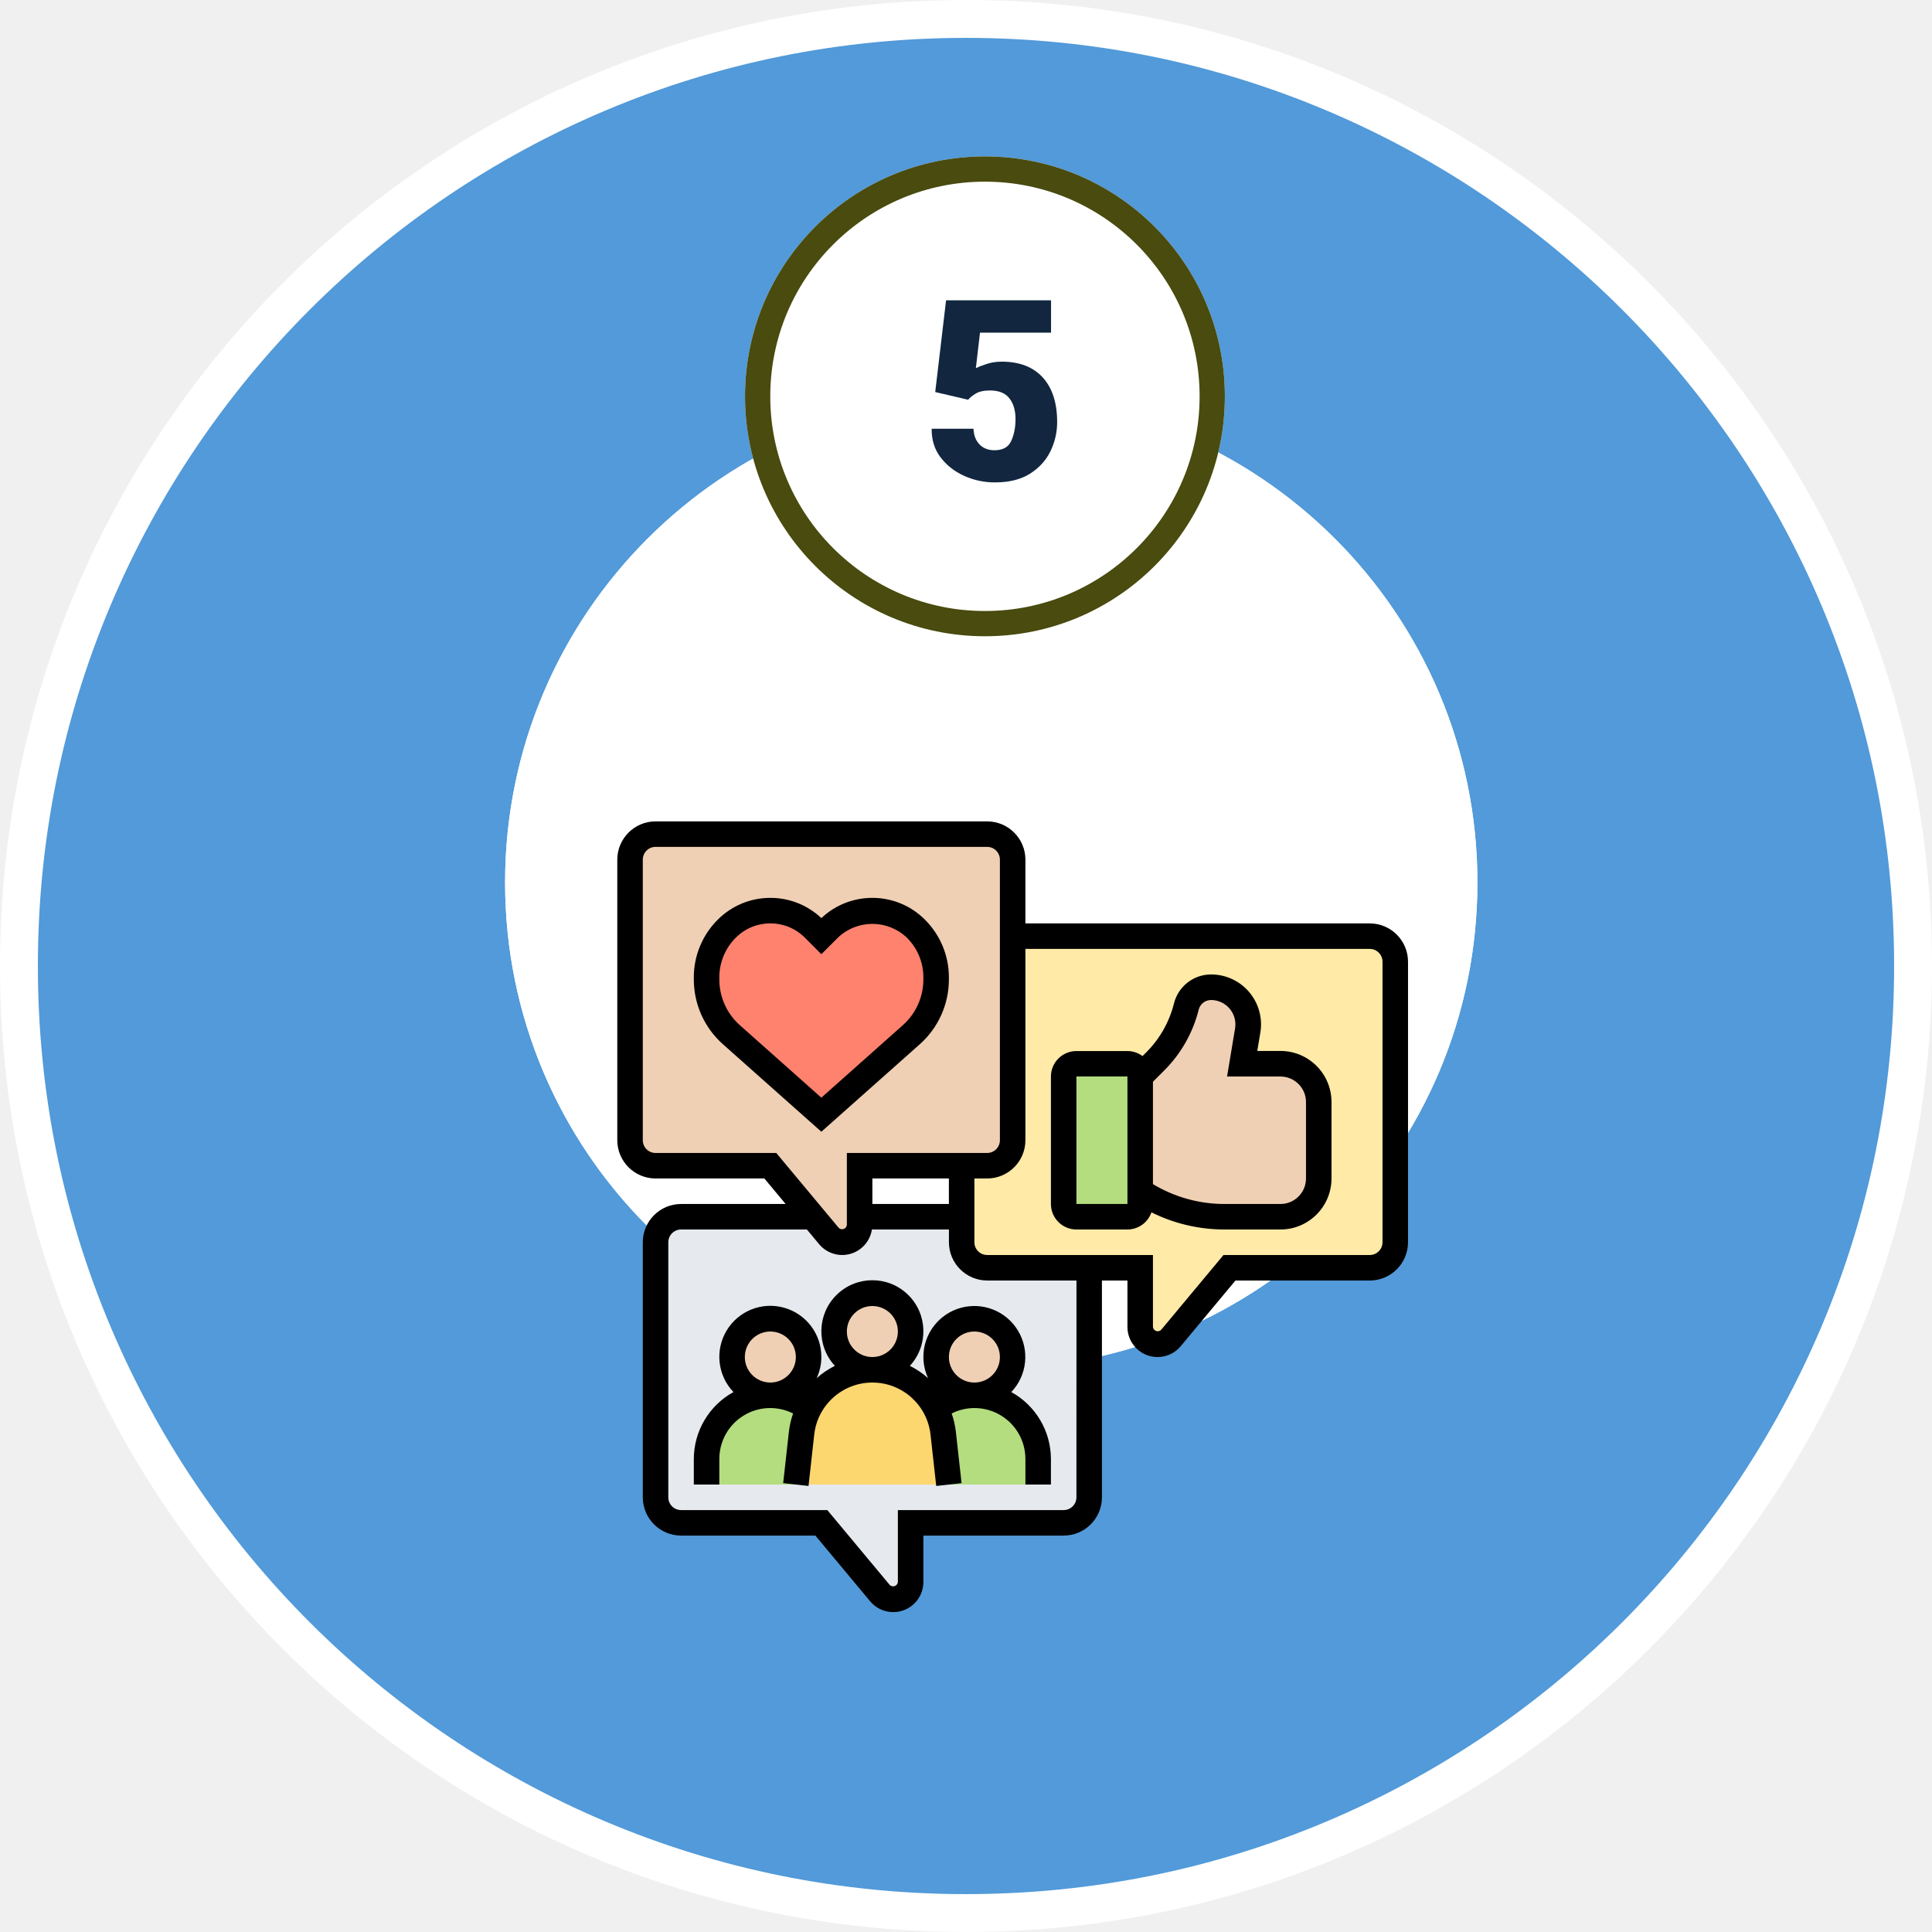
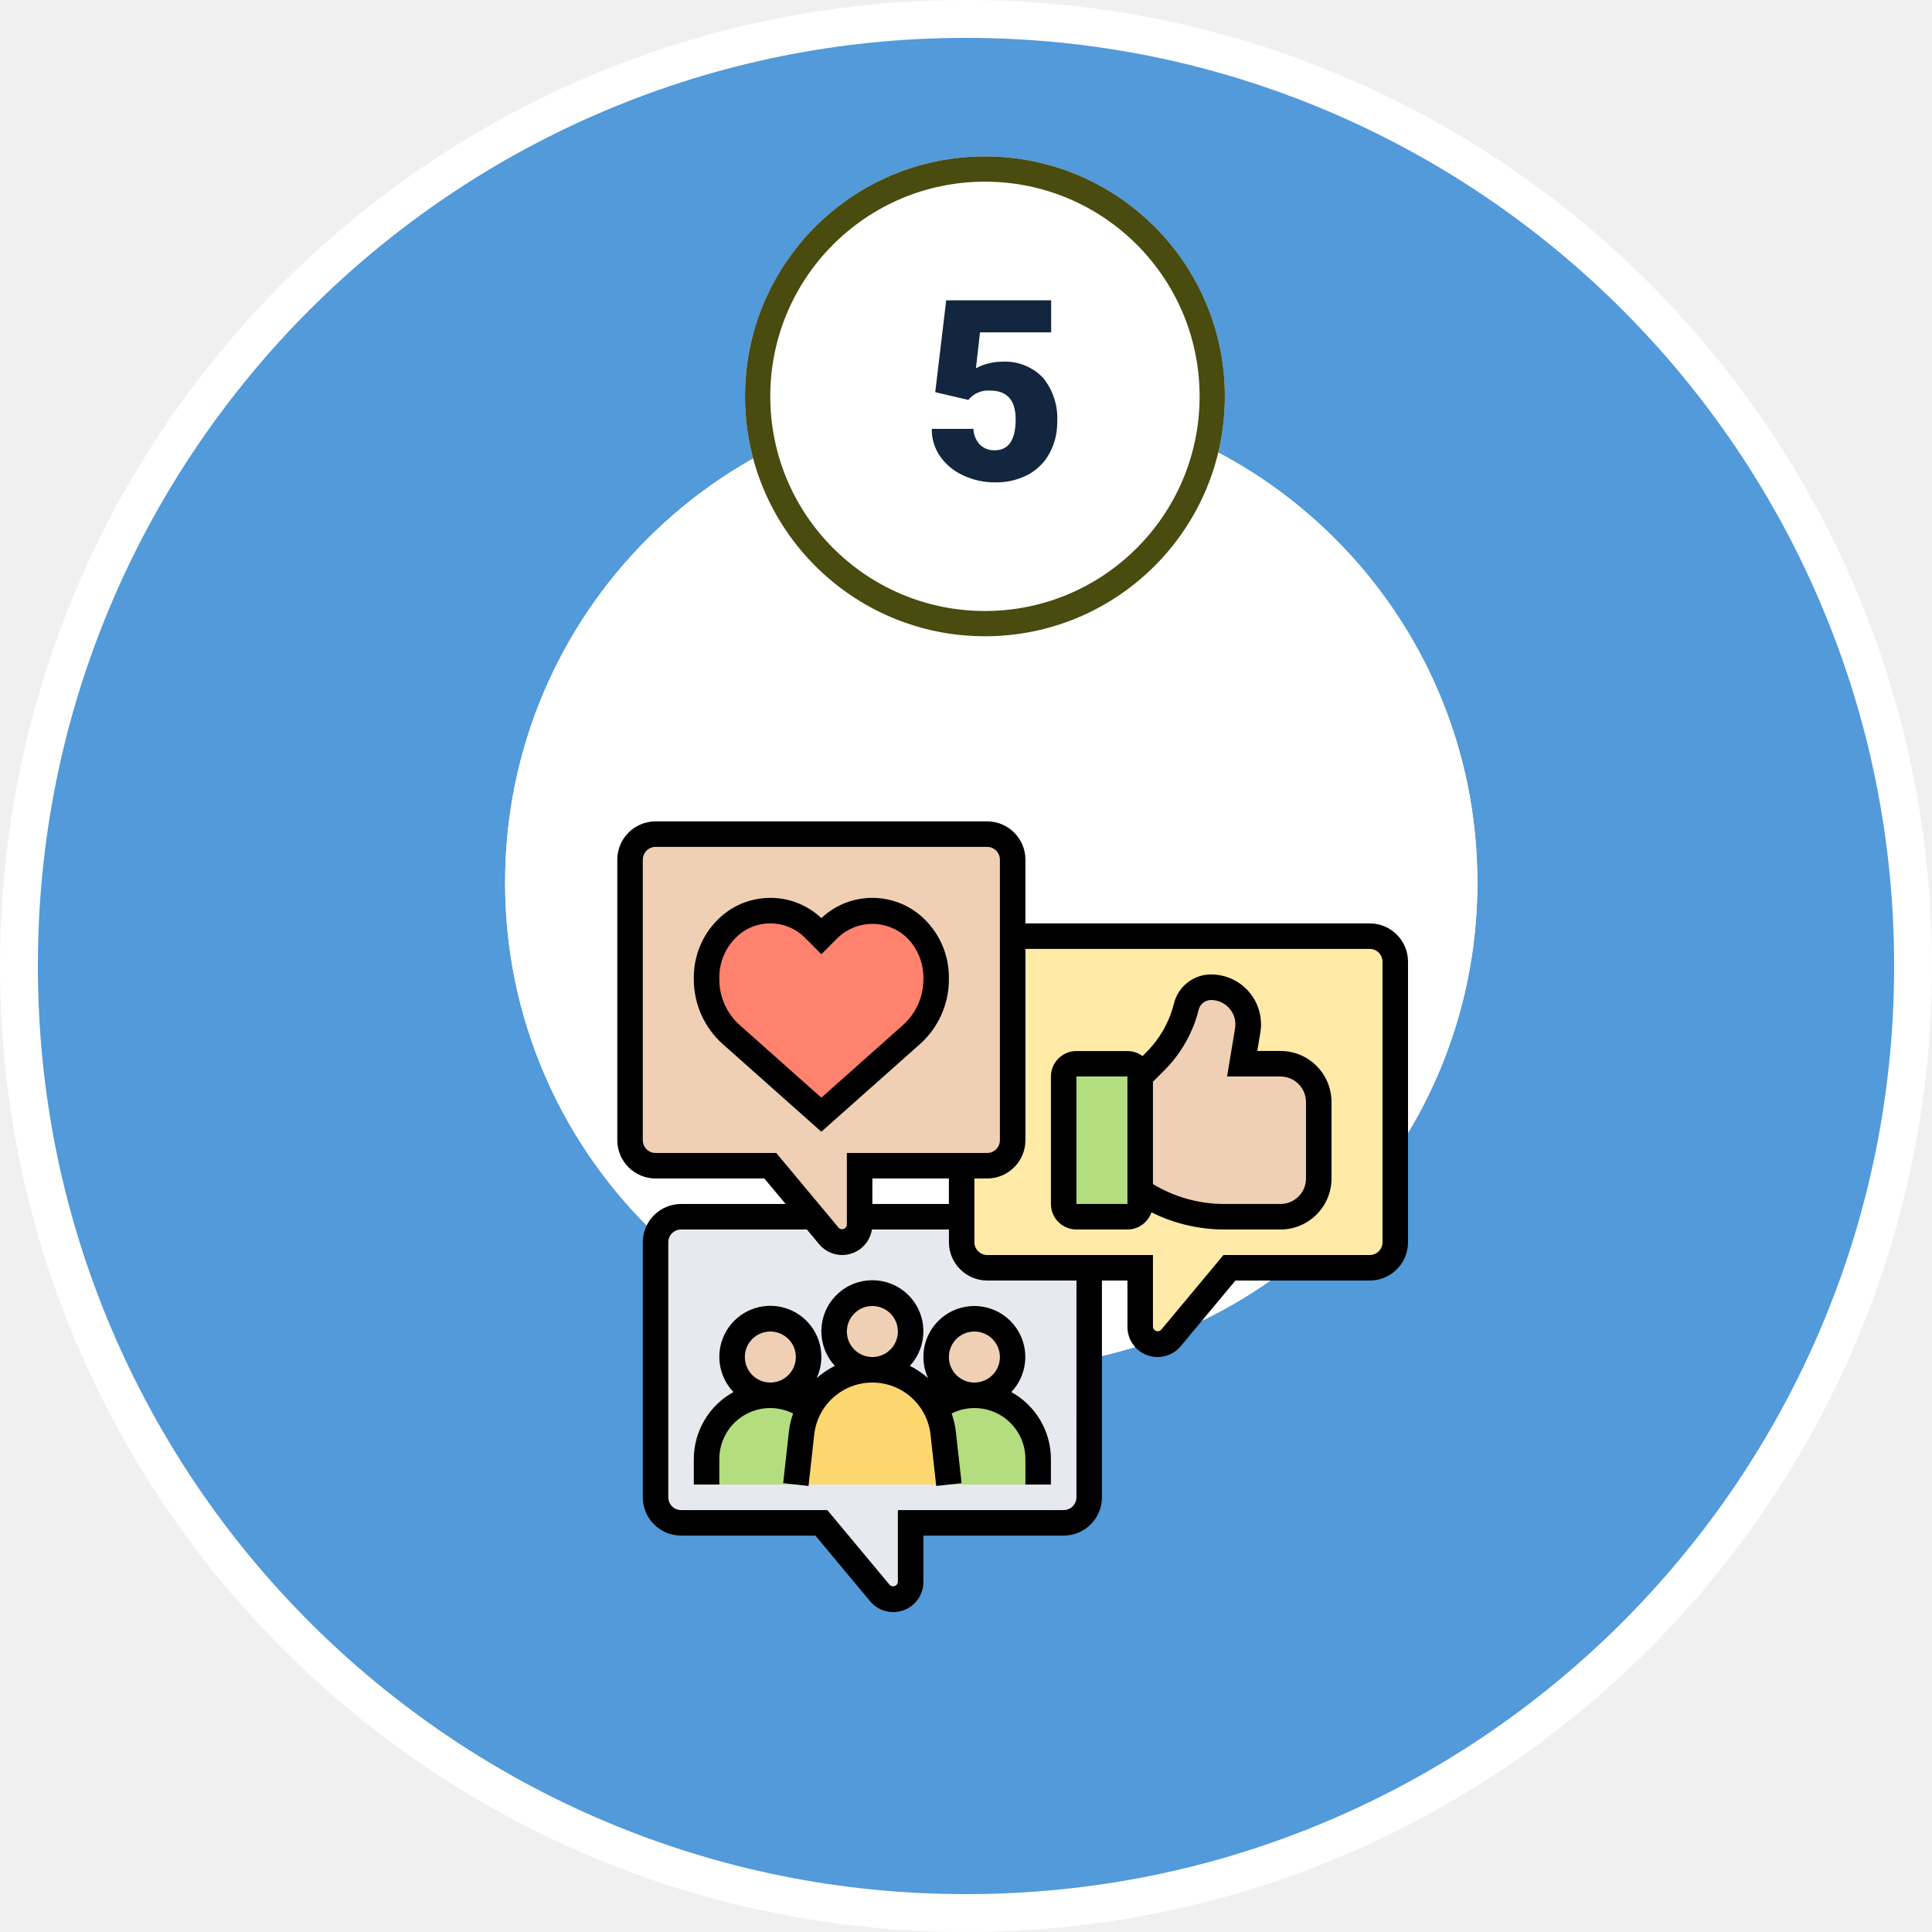
<svg xmlns="http://www.w3.org/2000/svg" width="153" height="153" viewBox="0 0 153 153">
  <g id="Grupo_72392" data-name="Grupo 72392" transform="translate(-1105 -1812)">
    <g id="Trazado_127749" data-name="Trazado 127749" transform="translate(1105 1812)" fill="#529ad9">
      <path d="M 76.5 151.5 C 66.374 151.5 56.552 149.517 47.307 145.607 C 42.863 143.727 38.577 141.401 34.568 138.692 C 30.596 136.009 26.861 132.927 23.467 129.533 C 20.073 126.139 16.991 122.404 14.308 118.432 C 11.599 114.423 9.273 110.137 7.393 105.693 C 3.483 96.448 1.5 86.626 1.5 76.5 C 1.5 66.374 3.483 56.552 7.393 47.307 C 9.273 42.863 11.599 38.577 14.308 34.568 C 16.991 30.596 20.073 26.861 23.467 23.467 C 26.861 20.073 30.596 16.991 34.568 14.308 C 38.577 11.599 42.863 9.273 47.307 7.393 C 56.552 3.483 66.374 1.5 76.5 1.5 C 86.626 1.5 96.448 3.483 105.693 7.393 C 110.137 9.273 114.423 11.599 118.432 14.308 C 122.404 16.991 126.139 20.073 129.533 23.467 C 132.927 26.861 136.009 30.596 138.692 34.568 C 141.401 38.577 143.727 42.863 145.607 47.307 C 149.517 56.552 151.5 66.374 151.5 76.5 C 151.5 86.626 149.517 96.448 145.607 105.693 C 143.727 110.137 141.401 114.423 138.692 118.432 C 136.009 122.404 132.927 126.139 129.533 129.533 C 126.139 132.927 122.404 136.009 118.432 138.692 C 114.423 141.401 110.137 143.727 105.693 145.607 C 96.448 149.517 86.626 151.5 76.5 151.5 Z" stroke="none" />
      <path d="M 76.5 3 C 66.576 3 56.951 4.943 47.891 8.775 C 43.537 10.617 39.337 12.896 35.408 15.551 C 31.515 18.181 27.854 21.201 24.528 24.528 C 21.201 27.854 18.181 31.515 15.551 35.408 C 12.896 39.337 10.617 43.537 8.775 47.891 C 4.943 56.951 3 66.576 3 76.5 C 3 86.424 4.943 96.049 8.775 105.109 C 10.617 109.463 12.896 113.663 15.551 117.592 C 18.181 121.485 21.201 125.146 24.528 128.472 C 27.854 131.799 31.515 134.819 35.408 137.449 C 39.337 140.104 43.537 142.383 47.891 144.225 C 56.951 148.057 66.576 150 76.5 150 C 86.424 150 96.049 148.057 105.109 144.225 C 109.463 142.383 113.663 140.104 117.592 137.449 C 121.485 134.819 125.146 131.799 128.472 128.472 C 131.799 125.146 134.819 121.485 137.449 117.592 C 140.104 113.663 142.383 109.463 144.225 105.109 C 148.057 96.049 150 86.424 150 76.5 C 150 66.576 148.057 56.951 144.225 47.891 C 142.383 43.537 140.104 39.337 137.449 35.408 C 134.819 31.515 131.799 27.854 128.472 24.528 C 125.146 21.201 121.485 18.181 117.592 15.551 C 113.663 12.896 109.463 10.617 105.109 8.775 C 96.049 4.943 86.424 3 76.5 3 M 76.5 0 C 118.75 0 153 34.25 153 76.5 C 153 118.75 118.75 153 76.5 153 C 34.25 153 0 118.75 0 76.5 C 0 34.25 34.25 0 76.5 0 Z" stroke="none" fill="#fff" />
    </g>
    <g id="Grupo_68500" data-name="Grupo 68500" transform="translate(72 -622)">
      <g id="Grupo_68491" data-name="Grupo 68491" transform="translate(149 -22)">
        <g id="Rectángulo_7794" data-name="Rectángulo 7794" transform="translate(924 2487.387)" fill="#fff" stroke="#fff" stroke-width="2">
          <rect width="77" height="77" rx="38.5" stroke="none" />
          <rect x="1" y="1" width="75" height="75" rx="37.5" fill="none" />
        </g>
        <g id="Grupo_68490" data-name="Grupo 68490" transform="translate(576 1165.387)">
          <g id="Elipse_4859" data-name="Elipse 4859" transform="translate(367 1303)" fill="#fff" stroke="#494b0f" stroke-width="2">
            <circle cx="19" cy="19" r="19" stroke="none" />
            <circle cx="19" cy="19" r="18" fill="none" />
          </g>
        </g>
-         <text id="_5" data-name="5" transform="translate(957 2494)" fill="#12263f" font-size="20" font-family="Roboto-Black, Roboto" font-weight="800">
-           <tspan x="0" y="0">5</tspan>
-         </text>
+         <path id="Trazado_130614" data-name="Trazado 130614" d="M1.064-6.945l.869-7.273h8.311v2.539H4.609L4.287-8.836A3.882,3.882,0,0,1,5.21-9.2a4.211,4.211,0,0,1,1.118-.157A4.171,4.171,0,0,1,9.585-8.1,5.055,5.055,0,0,1,10.723-4.58a5.046,5.046,0,0,1-.61,2.476A4.2,4.2,0,0,1,8.4-.4,5.411,5.411,0,0,1,5.791.2a5.822,5.822,0,0,1-2.51-.551A4.5,4.5,0,0,1,1.445-1.868,3.675,3.675,0,0,1,.791-4.039h3.3A1.867,1.867,0,0,0,4.59-2.8a1.581,1.581,0,0,0,1.182.458q1.66,0,1.66-2.456Q7.432-7.07,5.4-7.07a2.027,2.027,0,0,0-1.719.741Z" transform="translate(957 2494)" fill="#12263f" />
        <g id="medios-de-comunicacion-social" transform="translate(931.885 2520.047)">
          <g id="Grupo_68488" data-name="Grupo 68488" transform="translate(2.01 2.01)">
            <g id="Grupo_68476" data-name="Grupo 68476" transform="translate(2.02 30.3)">
              <path id="Trazado_127700" data-name="Trazado 127700" d="M24.2,56.24v4.686a1.377,1.377,0,0,1-2.434.879L17.13,56.24H6.02A2.026,2.026,0,0,1,4,54.22V34.02A2.026,2.026,0,0,1,6.02,32H16.453l1.273,1.525a1.377,1.377,0,0,0,2.434-.879V32h8.08v2.02a2.026,2.026,0,0,0,2.02,2.02h8.08V54.22a2.026,2.026,0,0,1-2.02,2.02Z" transform="translate(-4 -32)" fill="#e6e9ed" />
            </g>
            <g id="Grupo_68477" data-name="Grupo 68477" transform="translate(26.26 8.08)">
              <path id="Trazado_127701" data-name="Trazado 127701" d="M30.02,28.18a2.026,2.026,0,0,0,2.02-2.02V10H60.32a2.026,2.026,0,0,1,2.02,2.02V34.24a2.026,2.026,0,0,1-2.02,2.02H49.21l-4.636,5.565a1.377,1.377,0,0,1-2.434-.879V36.26H30.02A2.026,2.026,0,0,1,28,34.24V28.18Z" transform="translate(-28 -10)" fill="#ffeaa7" />
            </g>
            <g id="Grupo_68478" data-name="Grupo 68478" transform="translate(0)">
              <path id="Trazado_127702" data-name="Trazado 127702" d="M32.3,10.08V26.24a2.026,2.026,0,0,1-2.02,2.02H20.18v4.686a1.377,1.377,0,0,1-2.434.879L16.473,32.3,13.11,28.26H4.02A2.026,2.026,0,0,1,2,26.24V4.02A2.026,2.026,0,0,1,4.02,2H30.28A2.026,2.026,0,0,1,32.3,4.02Z" transform="translate(-2 -2)" fill="#f0d0b4" />
            </g>
            <g id="Grupo_68479" data-name="Grupo 68479" transform="translate(6.06 44.44)">
              <path id="Trazado_127703" data-name="Trazado 127703" d="M16.11,47.04A5.59,5.59,0,0,0,15.525,49l-.454,4.07H8V51.05A5.052,5.052,0,0,1,13.05,46a4.976,4.976,0,0,1,3.06,1.04Z" transform="translate(-8 -46)" fill="#b4dd7f" />
            </g>
            <g id="Grupo_68480" data-name="Grupo 68480" transform="translate(24.21 44.44)">
              <path id="Trazado_127704" data-name="Trazado 127704" d="M34.08,51.05v2.02H27.01L26.556,49a5.59,5.59,0,0,0-.586-1.959A4.976,4.976,0,0,1,29.03,46a5.035,5.035,0,0,1,5.05,5.05Z" transform="translate(-25.97 -46)" fill="#b4dd7f" />
            </g>
            <g id="Grupo_68481" data-name="Grupo 68481" transform="translate(13.13 42.42)">
              <path id="Trazado_127705" data-name="Trazado 127705" d="M26.666,49.02l.455,4.07H15l.455-4.07A5.624,5.624,0,0,1,21.06,44a5.681,5.681,0,0,1,3.767,1.434A5.982,5.982,0,0,1,26.08,47.06,5.59,5.59,0,0,1,26.666,49.02Z" transform="translate(-15 -44)" fill="#fcd770" />
            </g>
            <g id="Grupo_68482" data-name="Grupo 68482" transform="translate(24.017 38.198)">
              <circle id="Elipse_4894" data-name="Elipse 4894" cx="3.229" cy="3.229" r="3.229" transform="translate(0 0)" fill="#f0d0b4" />
            </g>
            <g id="Grupo_68483" data-name="Grupo 68483" transform="translate(15.944 36.584)">
              <ellipse id="Elipse_4895" data-name="Elipse 4895" cx="3.229" cy="2.826" rx="3.229" ry="2.826" transform="translate(0 0)" fill="#f0d0b4" />
            </g>
            <g id="Grupo_68484" data-name="Grupo 68484" transform="translate(7.87 38.198)">
              <circle id="Elipse_4896" data-name="Elipse 4896" cx="3.229" cy="3.229" r="3.229" transform="translate(0 0)" fill="#f0d0b4" />
            </g>
            <g id="Grupo_68485" data-name="Grupo 68485" transform="translate(6.06 6.06)">
              <path id="Trazado_127706" data-name="Trazado 127706" d="M26.18,13.292v.162a5.88,5.88,0,0,1-1.959,4.373L17.09,24.16,9.959,17.827A5.88,5.88,0,0,1,8,13.454v-.162A5.475,5.475,0,0,1,9.606,9.424a4.877,4.877,0,0,1,6.888,0l.6.6.6-.6a4.877,4.877,0,0,1,6.888,0A5.475,5.475,0,0,1,26.18,13.292Z" transform="translate(-8 -8)" fill="#ff826e" />
            </g>
            <g id="Grupo_68486" data-name="Grupo 68486" transform="translate(34.34 18.18)">
              <path id="Trazado_127707" data-name="Trazado 127707" d="M42.06,30.1v1.01a1.013,1.013,0,0,1-1.01,1.01H37.01A1.013,1.013,0,0,1,36,31.11V21.01A1.013,1.013,0,0,1,37.01,20h4.04a1.013,1.013,0,0,1,1.01,1.01Z" transform="translate(-36 -20)" fill="#b4dd7f" />
            </g>
            <g id="Grupo_68487" data-name="Grupo 68487" transform="translate(40.4 12.12)">
              <path id="Trazado_127708" data-name="Trazado 127708" d="M56.14,23.09v6.06a3.026,3.026,0,0,1-3.03,3.03H48.676A12.063,12.063,0,0,1,42,30.16V21.07l1.2-1.2a9.379,9.379,0,0,0,2.454-4.343A2.011,2.011,0,0,1,47.616,14a2.939,2.939,0,0,1,2.9,3.424L50.08,20.06h3.03a3.026,3.026,0,0,1,3.03,3.03Z" transform="translate(-42 -14)" fill="#f0d0b4" />
            </g>
          </g>
          <g id="Grupo_68489" data-name="Grupo 68489" transform="translate(1 1)">
            <path id="Trazado_127709" data-name="Trazado 127709" d="M27.2,13.463V13.3a6.434,6.434,0,0,0-1.9-4.58A5.887,5.887,0,0,0,17.1,8.6a5.887,5.887,0,0,0-8.2.119A6.434,6.434,0,0,0,7,13.3v.159a6.864,6.864,0,0,0,2.3,5.126l7.8,6.933,7.8-6.932a6.862,6.862,0,0,0,2.3-5.127ZM17.1,22.819,10.644,17.08A4.841,4.841,0,0,1,9.02,13.463V13.3a4.428,4.428,0,0,1,1.306-3.152,3.867,3.867,0,0,1,5.468,0L17.1,11.458l1.306-1.306a3.962,3.962,0,0,1,5.468,0A4.428,4.428,0,0,1,25.18,13.3v.159a4.843,4.843,0,0,1-1.624,3.617Z" transform="translate(-0.94 -0.94)" />
            <path id="Trazado_127710" data-name="Trazado 127710" d="M60.59,9.08H33.32V4.03A3.034,3.034,0,0,0,30.29,1H4.03A3.034,3.034,0,0,0,1,4.03V26.25a3.034,3.034,0,0,0,3.03,3.03h8.617l1.684,2.02H6.05a3.034,3.034,0,0,0-3.03,3.03v20.2a3.034,3.034,0,0,0,3.03,3.03H16.687l4.335,5.2a2.385,2.385,0,0,0,4.218-1.527V57.56H36.35a3.034,3.034,0,0,0,3.03-3.03V37.36H41.4v3.674a2.385,2.385,0,0,0,4.218,1.527l4.335-5.2H60.59a3.034,3.034,0,0,0,3.03-3.03V12.11a3.034,3.034,0,0,0-3.03-3.03Zm-47,18.18H4.03a1.011,1.011,0,0,1-1.01-1.01V4.03A1.011,1.011,0,0,1,4.03,3.02H30.29A1.011,1.011,0,0,1,31.3,4.03V26.25a1.011,1.011,0,0,1-1.01,1.01H19.18v5.694a.378.378,0,0,1-.646.233ZM27.26,29.28V31.3H21.2V29.28Zm10.1,25.25a1.011,1.011,0,0,1-1.01,1.01H23.22v5.694a.378.378,0,0,1-.646.233L17.633,55.54H6.05a1.011,1.011,0,0,1-1.01-1.01V34.33a1.011,1.011,0,0,1,1.01-1.01h9.964l.969,1.161a2.378,2.378,0,0,0,4.18-1.161h6.1v1.01a3.034,3.034,0,0,0,3.03,3.03h7.07ZM61.6,34.33a1.011,1.011,0,0,1-1.01,1.01H49.007l-4.941,5.928a.379.379,0,0,1-.646-.233V35.34H30.29a1.011,1.011,0,0,1-1.01-1.01V29.28h1.01a3.034,3.034,0,0,0,3.03-3.03V11.1H60.59a1.011,1.011,0,0,1,1.01,1.01Z" transform="translate(-1 -1)" />
            <path id="Trazado_127711" data-name="Trazado 127711" d="M25.18,43.06a4,4,0,0,0,.374,1.674,6.664,6.664,0,0,0-1.444-.977,4.04,4.04,0,1,0-5.939,0,6.664,6.664,0,0,0-1.444.977A4,4,0,0,0,17.1,43.06a4.04,4.04,0,1,0-6.962,2.774A6.063,6.063,0,0,0,7,51.14v2.02H9.02V51.14a4.032,4.032,0,0,1,5.842-3.611,6.719,6.719,0,0,0-.333,1.448l-.452,4.07,2.007.223.452-4.07a4.633,4.633,0,0,1,9.209,0l.452,4.07,2.007-.223-.452-4.07a6.66,6.66,0,0,0-.333-1.448A4.032,4.032,0,0,1,33.26,51.14v2.02h2.02V51.14a6.063,6.063,0,0,0-3.138-5.306A4.036,4.036,0,1,0,25.18,43.06ZM13.06,45.08a2.02,2.02,0,1,1,2.02-2.02A2.022,2.022,0,0,1,13.06,45.08Zm8.08-2.02a2.02,2.02,0,1,1,2.02-2.02A2.022,2.022,0,0,1,21.14,43.06Zm10.1,0a2.02,2.02,0,1,1-2.02-2.02A2.022,2.022,0,0,1,31.24,43.06Z" transform="translate(-0.94 -0.64)" />
            <path id="Trazado_127712" data-name="Trazado 127712" d="M53.18,19.06H51.342l.243-1.458a3.952,3.952,0,0,0-3.9-4.6,3.028,3.028,0,0,0-2.94,2.295,8.332,8.332,0,0,1-2.191,3.87l-.3.3a2.005,2.005,0,0,0-1.2-.4H37.02A2.022,2.022,0,0,0,35,21.08v10.1a2.022,2.022,0,0,0,2.02,2.02h4.04a2.016,2.016,0,0,0,1.9-1.359A12.984,12.984,0,0,0,48.741,33.2H53.18a4.044,4.044,0,0,0,4.04-4.04V23.1A4.044,4.044,0,0,0,53.18,19.06ZM37.02,31.18V21.08h4.04v10.1ZM55.2,29.16a2.022,2.022,0,0,1-2.02,2.02H48.741a10.975,10.975,0,0,1-5.661-1.574V21.5l.9-.9a10.353,10.353,0,0,0,2.723-4.809,1.008,1.008,0,0,1,.98-.765,1.932,1.932,0,0,1,1.9,2.25l-.634,3.81H53.18A2.022,2.022,0,0,1,55.2,23.1Z" transform="translate(-0.66 -0.88)" />
          </g>
        </g>
      </g>
      <rect id="Rectángulo_7799" data-name="Rectángulo 7799" width="96" height="124" transform="translate(1060 2442)" fill="none" />
    </g>
  </g>
</svg>
